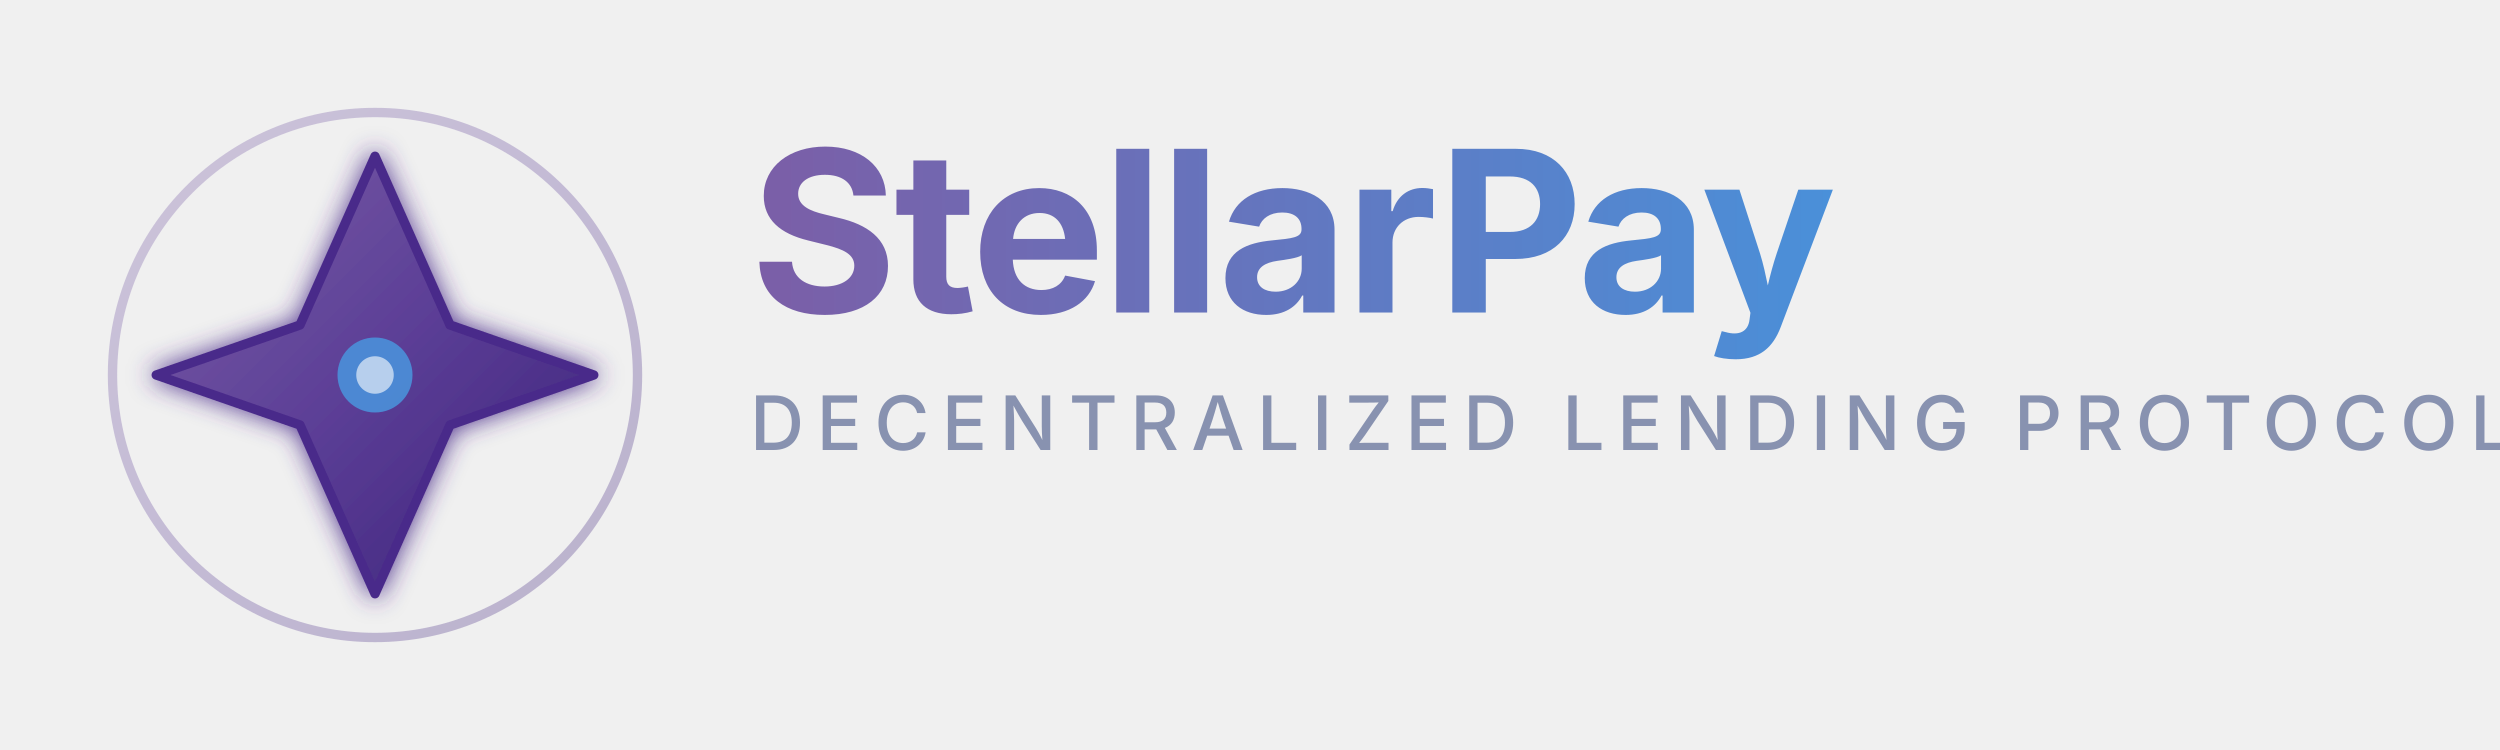
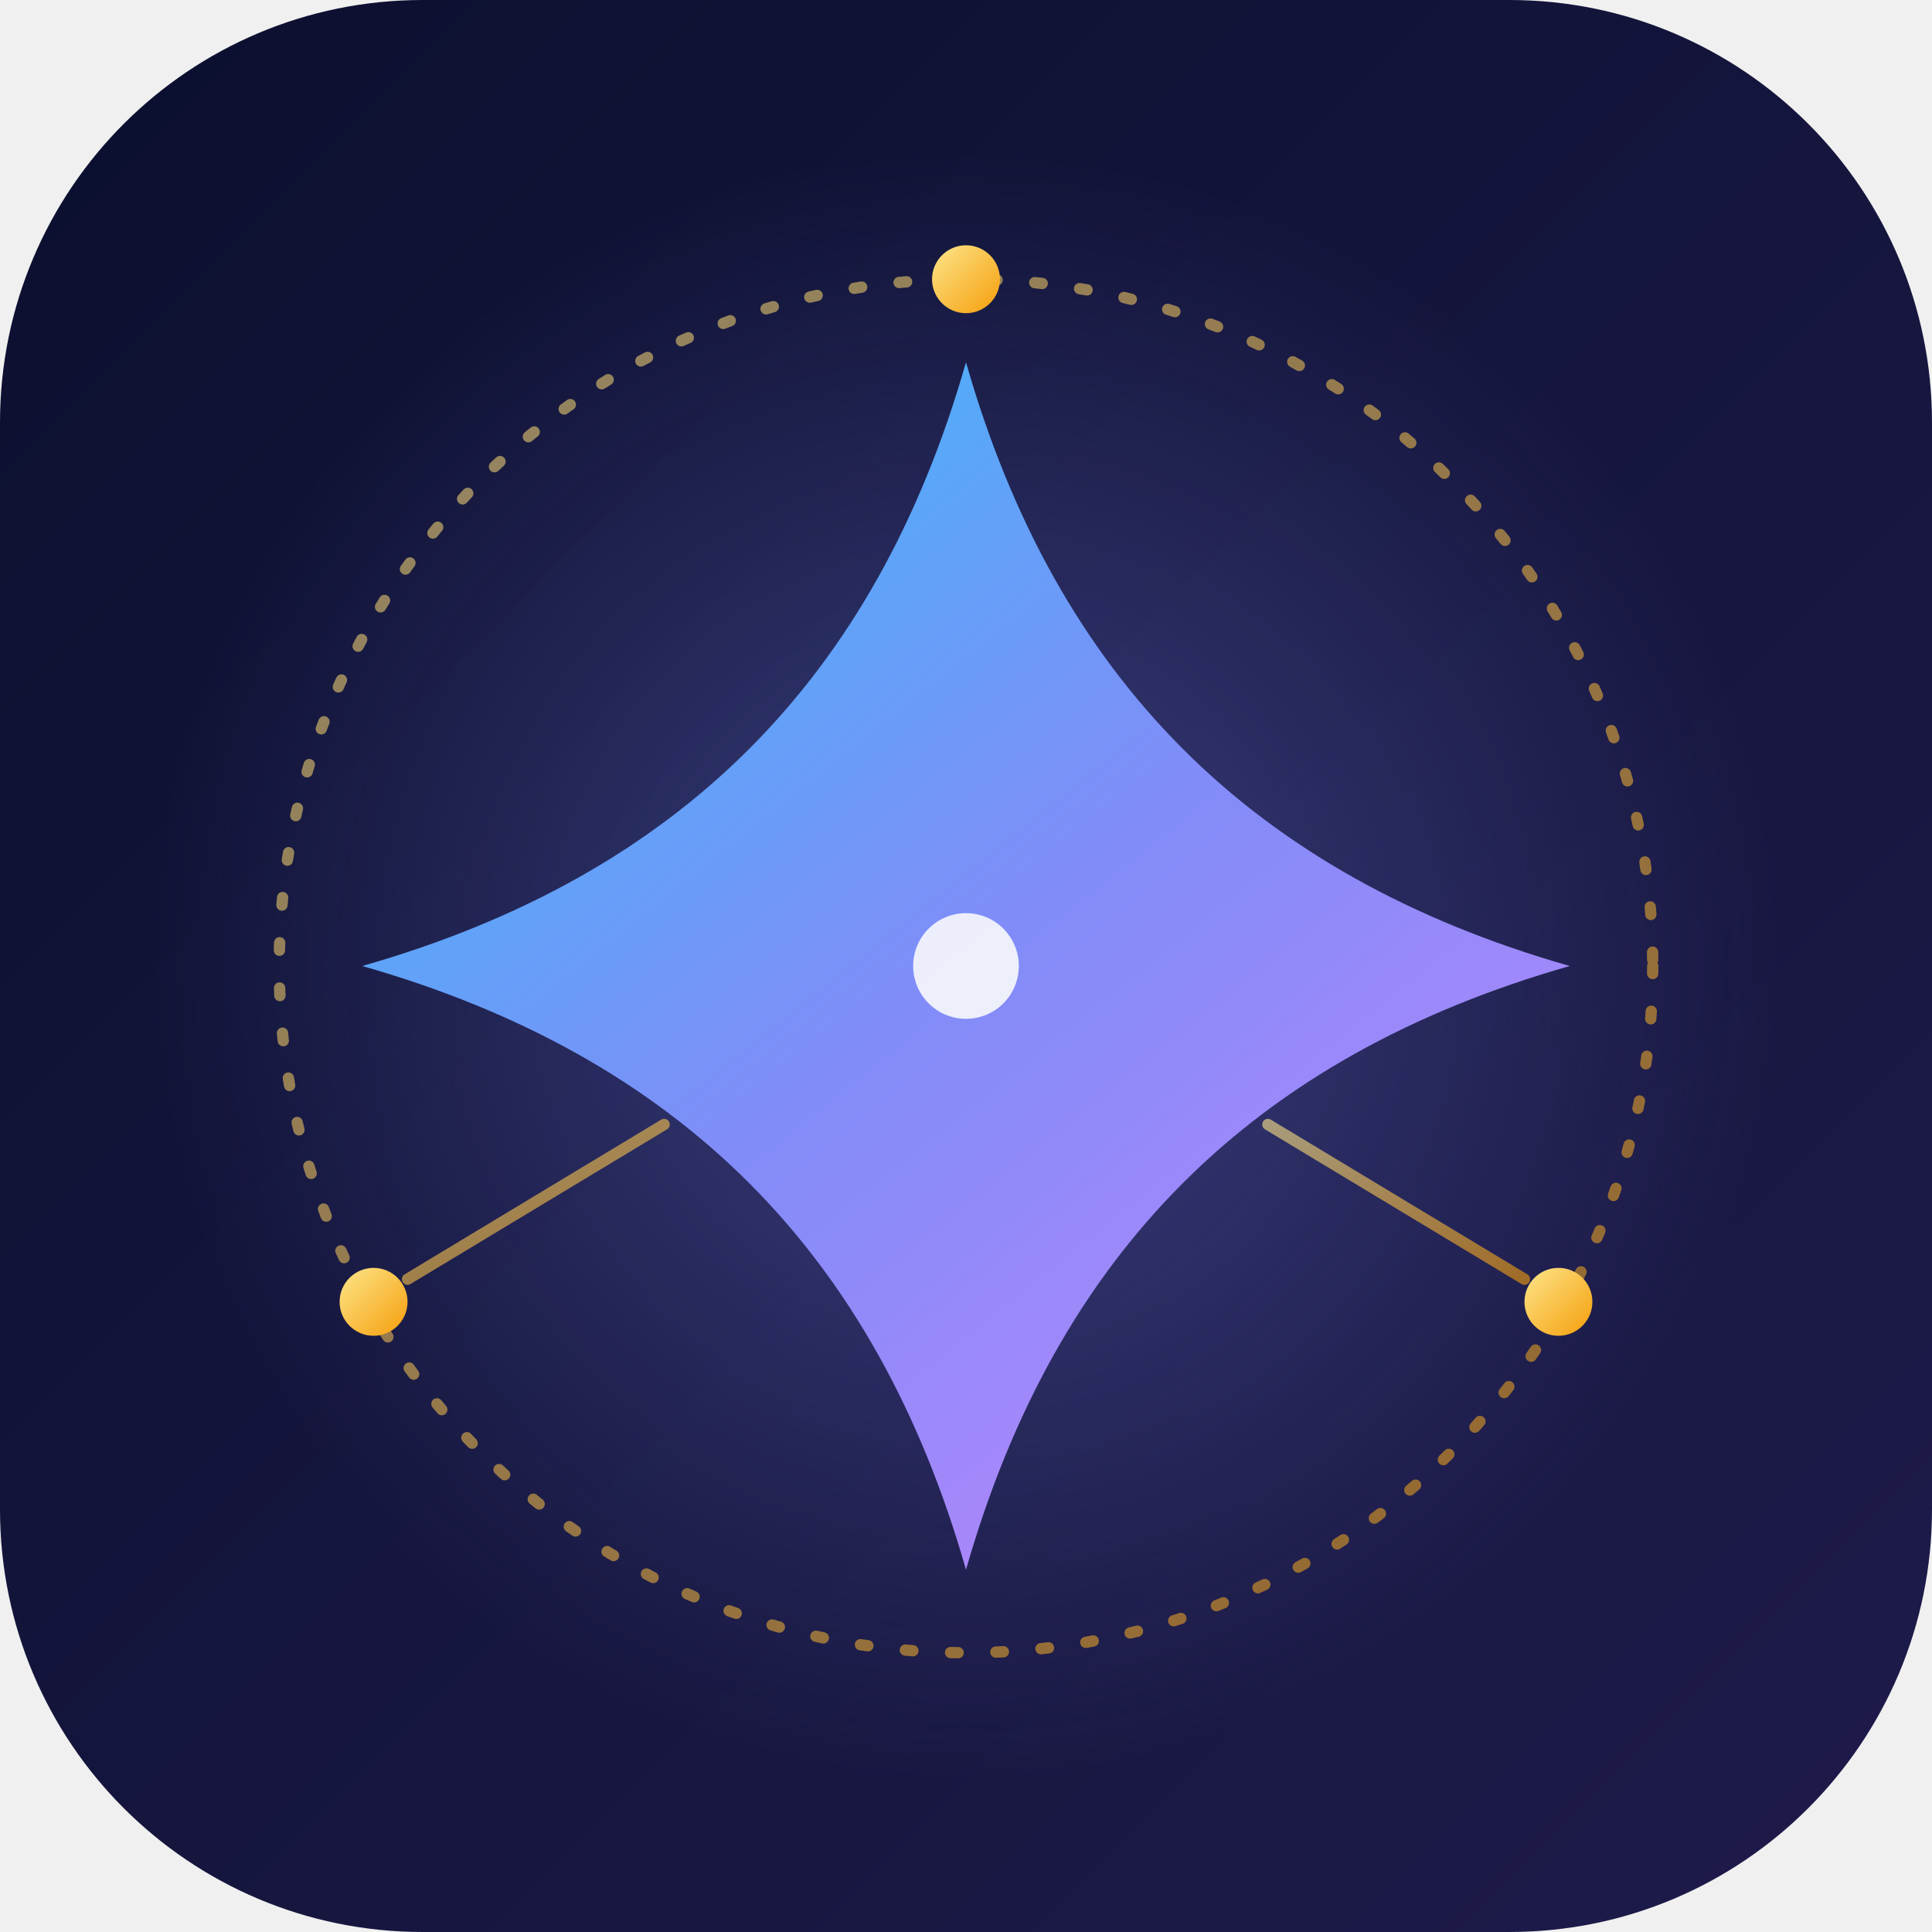
- <svg xmlns="http://www.w3.org/2000/svg" viewBox="0 0 400 120" width="400" height="120">
+ <svg xmlns="http://www.w3.org/2000/svg" viewBox="0 0 512 512">
  <defs>
-     <linearGradient id="star-grad" x1="0%" y1="0%" x2="100%" y2="100%">
-       <stop offset="0%" style="stop-color:#7B5EA7" />
-       <stop offset="50%" style="stop-color:#5B3E96" />
-       <stop offset="100%" style="stop-color:#3A1F78" />
+     <linearGradient id="bgGrad" x1="0%" y1="0%" x2="100%" y2="100%">
+       <stop offset="0%" stop-color="#0B0F2E" />
+       <stop offset="100%" stop-color="#1E1B4B" />
    </linearGradient>
-     <linearGradient id="text-grad" x1="0%" y1="0%" x2="100%" y2="0%">
-       <stop offset="0%" style="stop-color:#7B5EA7" />
-       <stop offset="100%" style="stop-color:#4A90D9" />
+     <linearGradient id="starGrad" x1="10%" y1="0%" x2="90%" y2="100%">
+       <stop offset="0%" stop-color="#38BDF8" />
+       <stop offset="50%" stop-color="#818CF8" />
+       <stop offset="100%" stop-color="#C084FC" />
    </linearGradient>
-     <filter id="glow" x="-20%" y="-20%" width="140%" height="140%">
-       <feGaussianBlur stdDeviation="2" result="blur" />
-       <feComposite in="SourceGraphic" in2="blur" operator="over" />
-     </filter>
+     <linearGradient id="goldGrad" x1="0%" y1="0%" x2="100%" y2="100%">
+       <stop offset="0%" stop-color="#FDE68A" />
+       <stop offset="100%" stop-color="#F59E0B" />
+     </linearGradient>
+     <radialGradient id="glow" cx="50%" cy="50%" r="50%">
+       <stop offset="0%" stop-color="#818CF8" stop-opacity="0.35" />
+       <stop offset="100%" stop-color="#818CF8" stop-opacity="0" />
+     </radialGradient>
  </defs>
-   <g transform="translate(60, 60)">
-     <circle cx="0" cy="0" r="42" fill="none" stroke="url(#star-grad)" stroke-width="1.5" opacity="0.3" />
-     <polygon points="0,-35 12,-8 35,0 12,8 0,35 -12,8 -35,0 -12,-8" fill="url(#star-grad)" stroke="#4A2A8A" stroke-width="1.5" stroke-linejoin="round" filter="url(#glow)" />
-     <circle cx="0" cy="0" r="6" fill="#4A90D9" opacity="0.9" />
-     <circle cx="0" cy="0" r="3" fill="#fff" opacity="0.6" />
-   </g>
-   <g transform="translate(120, 50)">
-     <text font-family="'Inter', 'Segoe UI', system-ui, -apple-system, sans-serif" font-size="36" font-weight="700" fill="url(#text-grad)" letter-spacing="-0.5">StellarPay</text>
-   </g>
-   <g transform="translate(120, 72)">
-     <text font-family="'Inter', 'Segoe UI', system-ui, -apple-system, sans-serif" font-size="12" font-weight="500" fill="#8892B0" letter-spacing="2">DECENTRALIZED LENDING PROTOCOL</text>
-   </g>
+   <rect x="0" y="0" width="512" height="512" rx="112" fill="url(#bgGrad)" />
+   <circle cx="256" cy="256" r="220" fill="url(#glow)" />
+   <circle cx="256" cy="256" r="182" fill="none" stroke="url(#goldGrad)" stroke-width="3" stroke-opacity="0.55" stroke-dasharray="2 10" stroke-linecap="round" />
+   <circle cx="256" cy="74" r="9" fill="url(#goldGrad)" />
+   <circle cx="413" cy="345" r="9" fill="url(#goldGrad)" />
+   <circle cx="99" cy="345" r="9" fill="url(#goldGrad)" />
+   <line x1="256" y1="83" x2="256" y2="150" stroke="url(#goldGrad)" stroke-width="3" stroke-opacity="0.6" stroke-linecap="round" />
+   <line x1="404" y1="339" x2="336" y2="298" stroke="url(#goldGrad)" stroke-width="3" stroke-opacity="0.6" stroke-linecap="round" />
+   <line x1="108" y1="339" x2="176" y2="298" stroke="url(#goldGrad)" stroke-width="3" stroke-opacity="0.6" stroke-linecap="round" />
+   <path d="M256,96 C280,180 332,232 416,256 C332,280 280,332 256,416 C232,332 180,280 96,256 C180,232 232,180 256,96 Z" fill="url(#starGrad)" />
+   <circle cx="256" cy="256" r="14" fill="#F8FAFC" fill-opacity="0.9" />
</svg>
